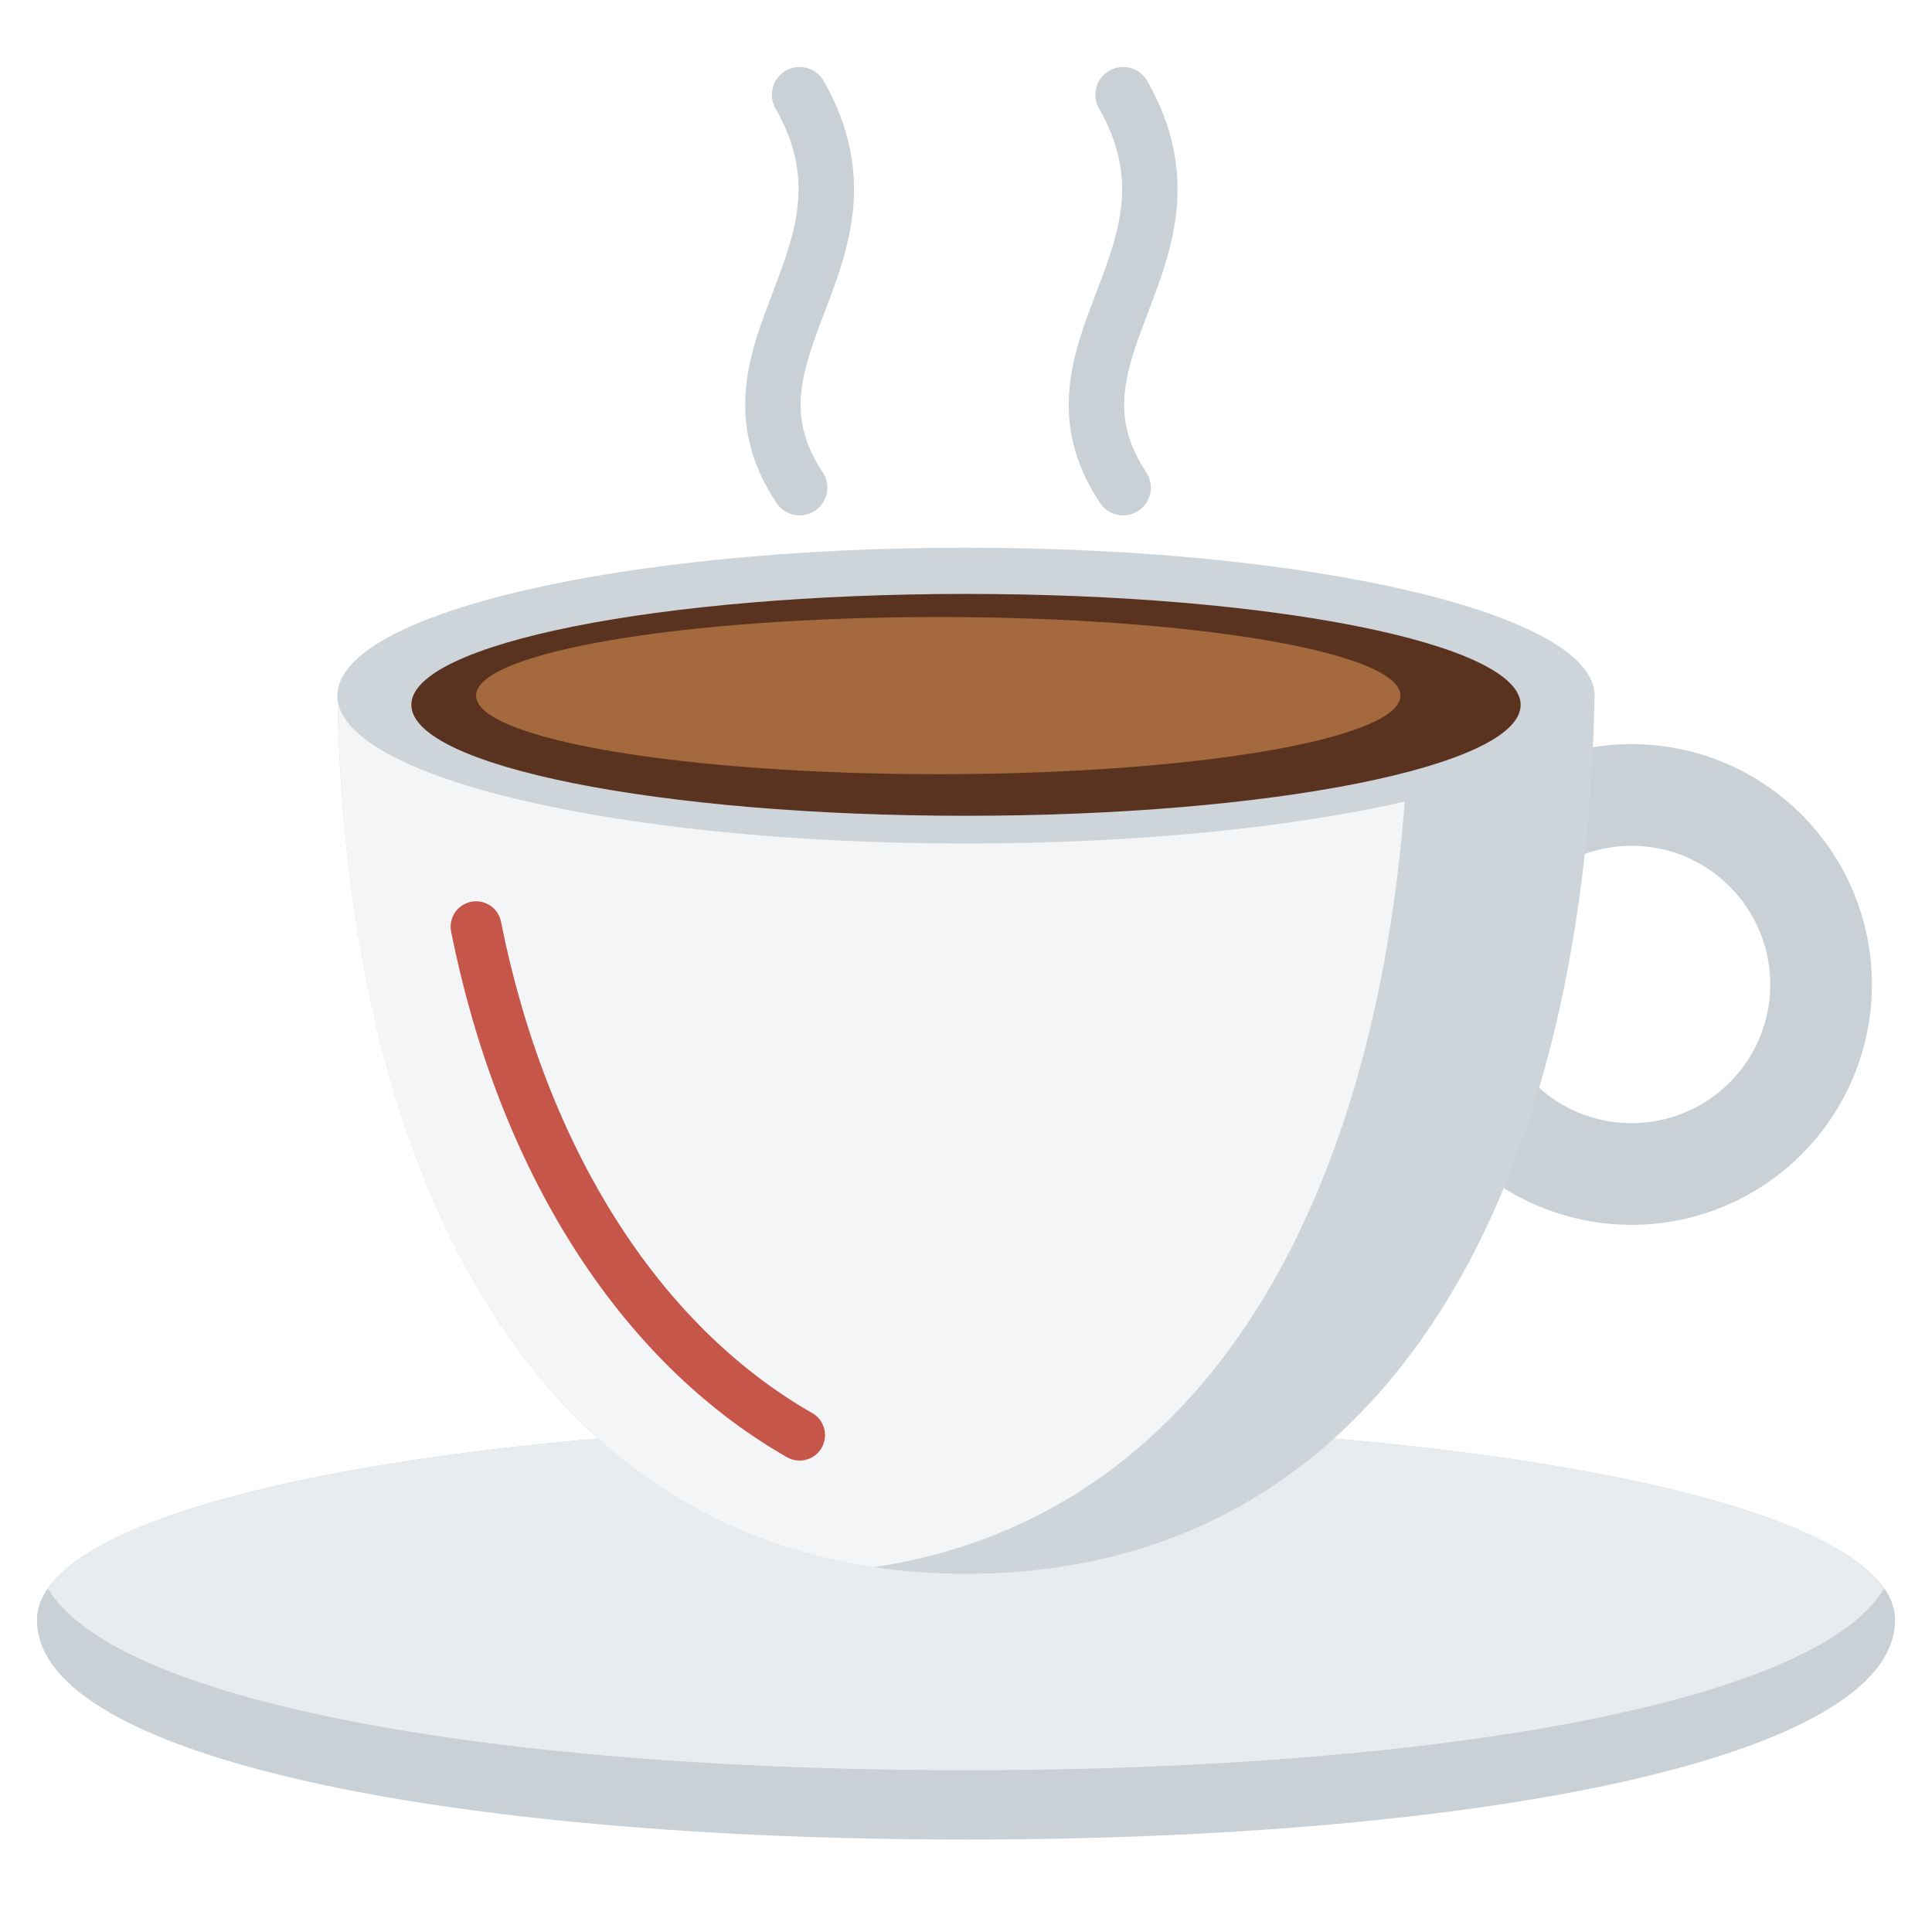
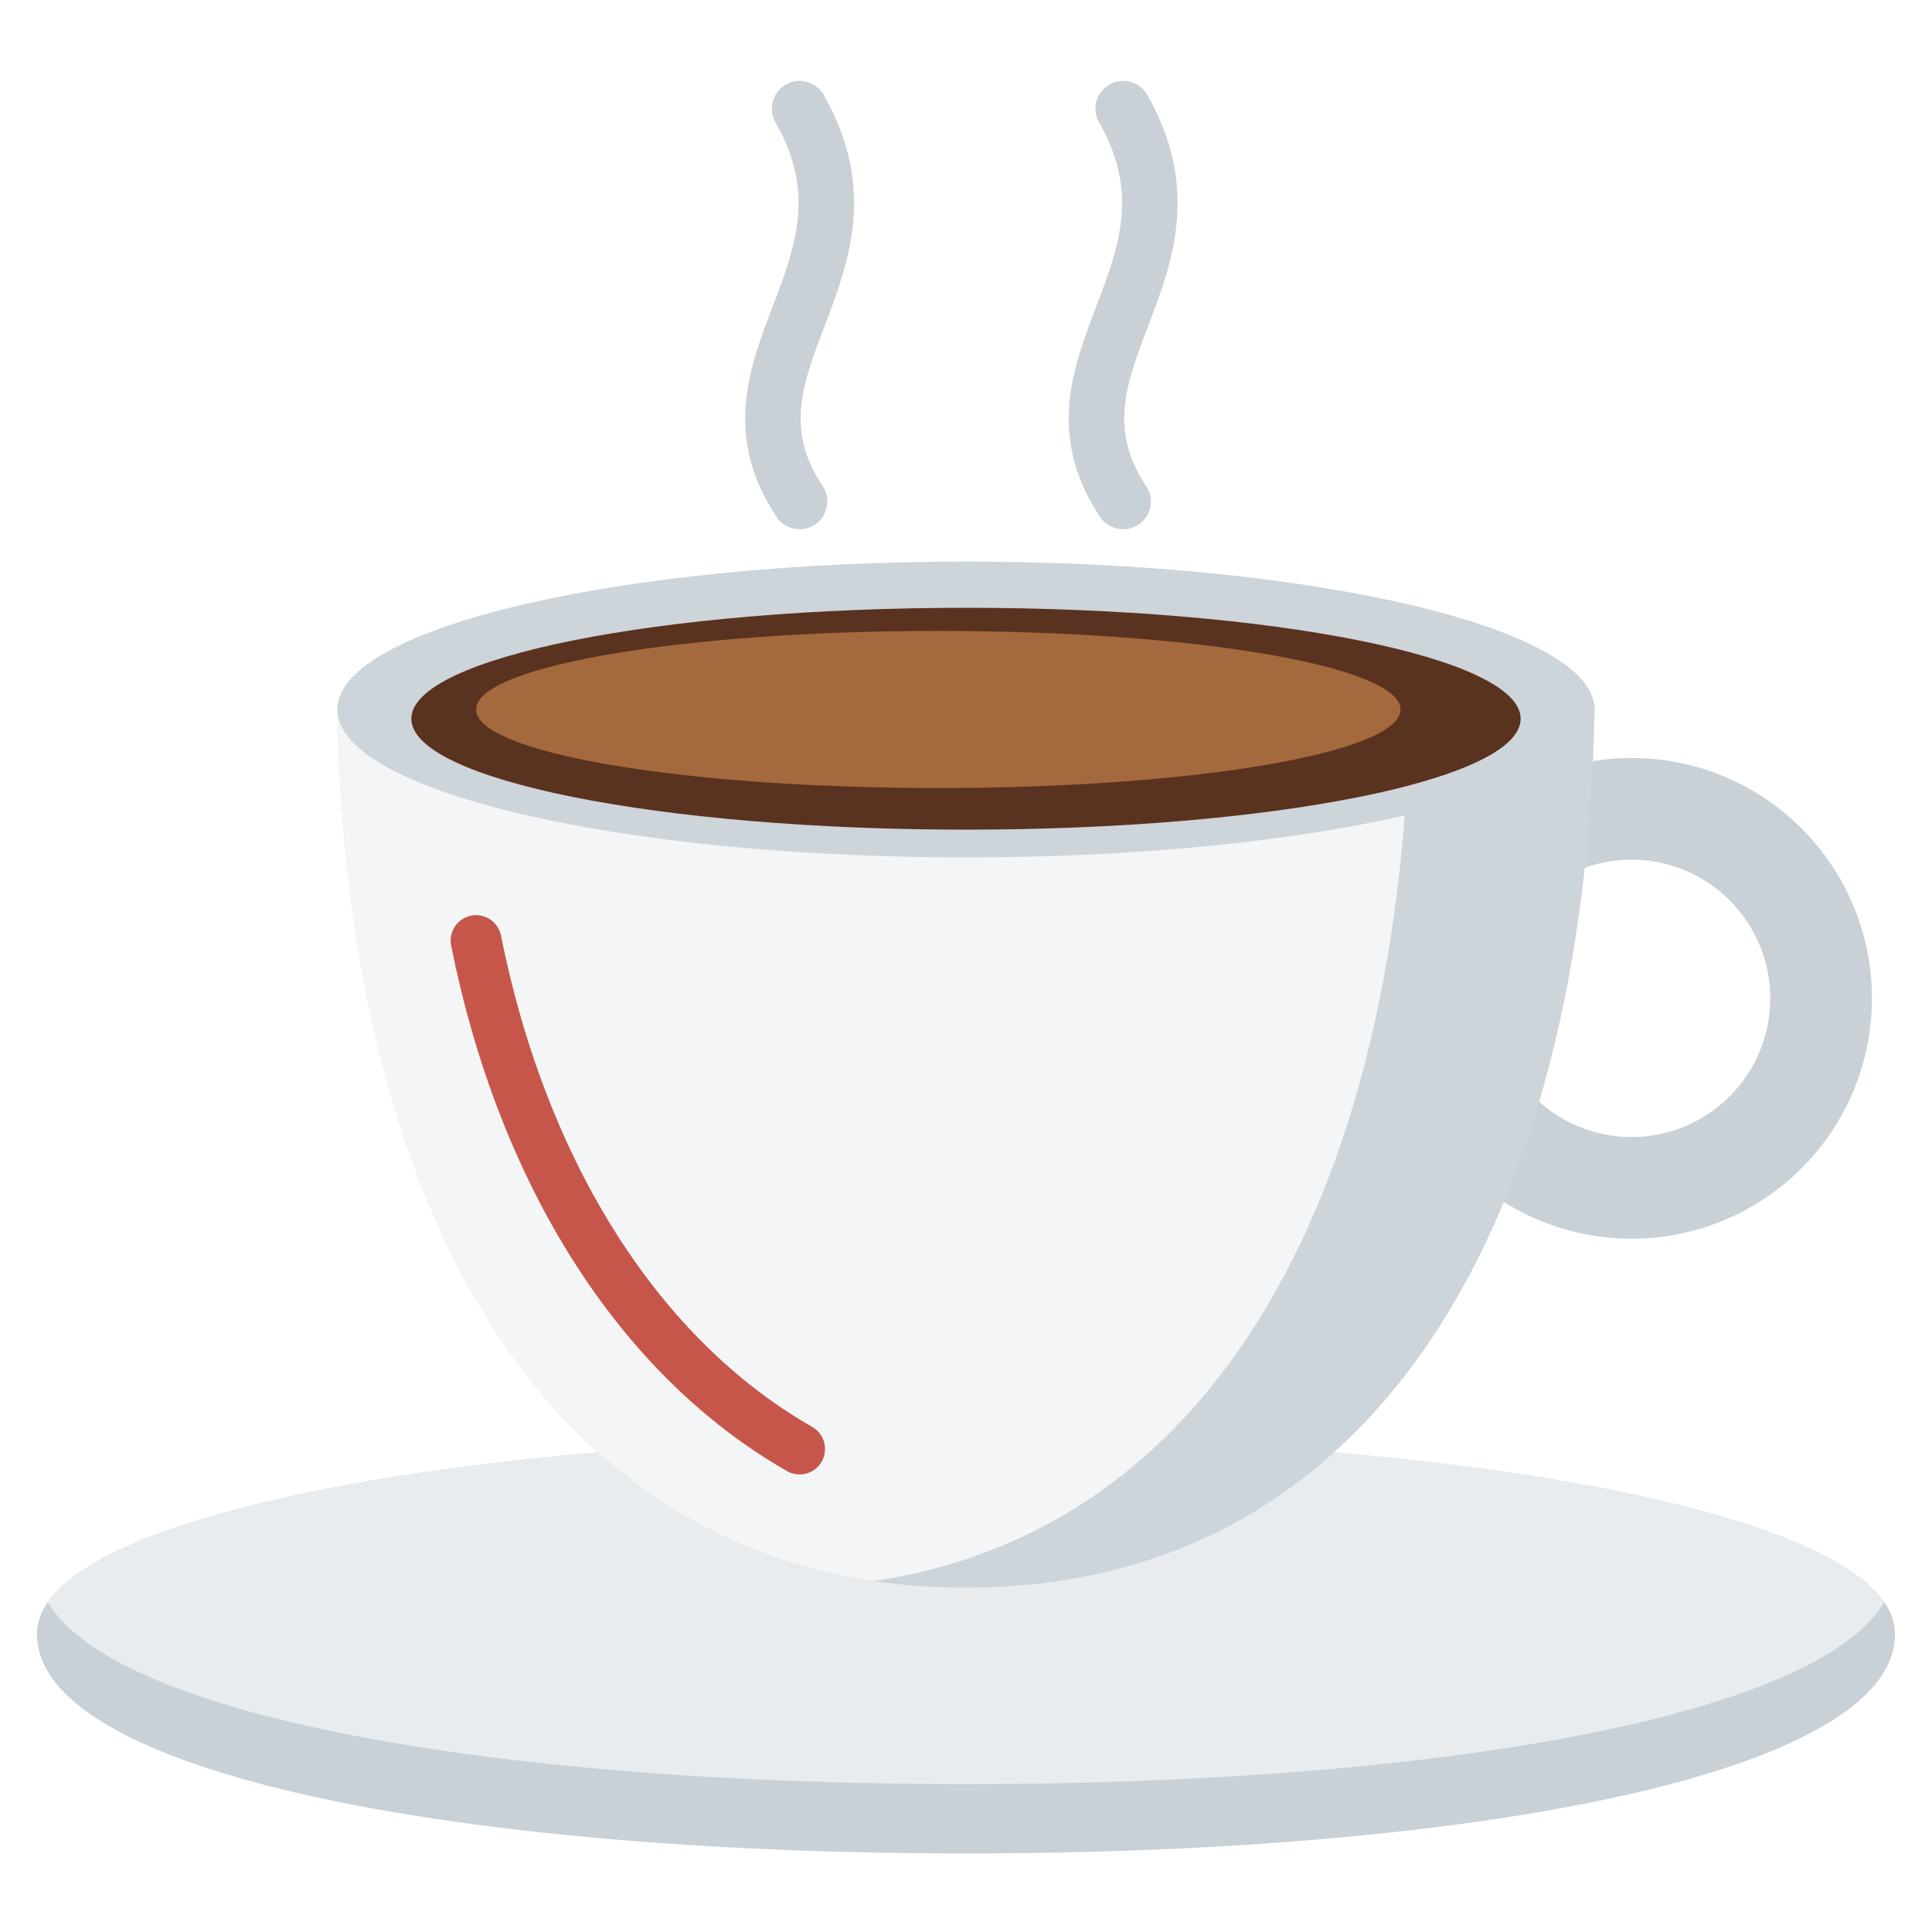
- <svg xmlns="http://www.w3.org/2000/svg" viewBox="94 119 836 836">
+ <svg xmlns="http://www.w3.org/2000/svg" viewBox="94 113 836 836">
  <circle cx="800" cy="545" r="82" fill="none" stroke="#C9D0D6" stroke-width="44" />
-   <clipPath id="c9">
+   <clipPath id="c2">
    <path d="M110 820C110 770 290 735 512 735C734 735 914 770 914 820C914 880 734 915 512 915C290 915 110 880 110 820Z" />
  </clipPath>
-   <g clip-path="url(#c9)">
+   <g clip-path="url(#c2)">
    <path fill="#C9D0D6" d="M110 820C110 770 290 735 512 735C734 735 914 770 914 820C914 880 734 915 512 915C290 915 110 880 110 820Z" />
    <path fill="#E9ECEE" d="M110 820C110 770 290 735 512 735C734 735 914 770 914 820C914 880 734 915 512 915C290 915 110 880 110 820Z" transform="translate(0 -30)" />
  </g>
-   <clipPath id="c10">
+   <clipPath id="c3">
    <path d="M240 420H784C780 640 690 800 512 800C334 800 244 640 240 420Z" />
  </clipPath>
-   <g clip-path="url(#c10)">
+   <g clip-path="url(#c3)">
    <path fill="#CDD4DA" d="M240 420H784C780 640 690 800 512 800C334 800 244 640 240 420Z" />
    <path fill="#F3F5F6" d="M240 420H784C780 640 690 800 512 800C334 800 244 640 240 420Z" transform="translate(-80 0)" />
  </g>
  <ellipse cx="512" cy="420" rx="272" ry="64" fill="#CDD4DA" />
  <ellipse cx="512" cy="424" rx="240" ry="48" fill="#5A3220" />
  <ellipse cx="500" cy="420" rx="200" ry="34" fill="#A4693D" />
  <path d="M300 520C320 620 370 700 440 740" fill="none" stroke="#C0392B" stroke-width="22" stroke-linecap="round" opacity=".85" />
  <path d="M440 330C400 270 480 230 440 160M580 330C540 270 620 230 580 160" fill="none" stroke="#C9D0D6" stroke-width="24" stroke-linecap="round" />
</svg>
